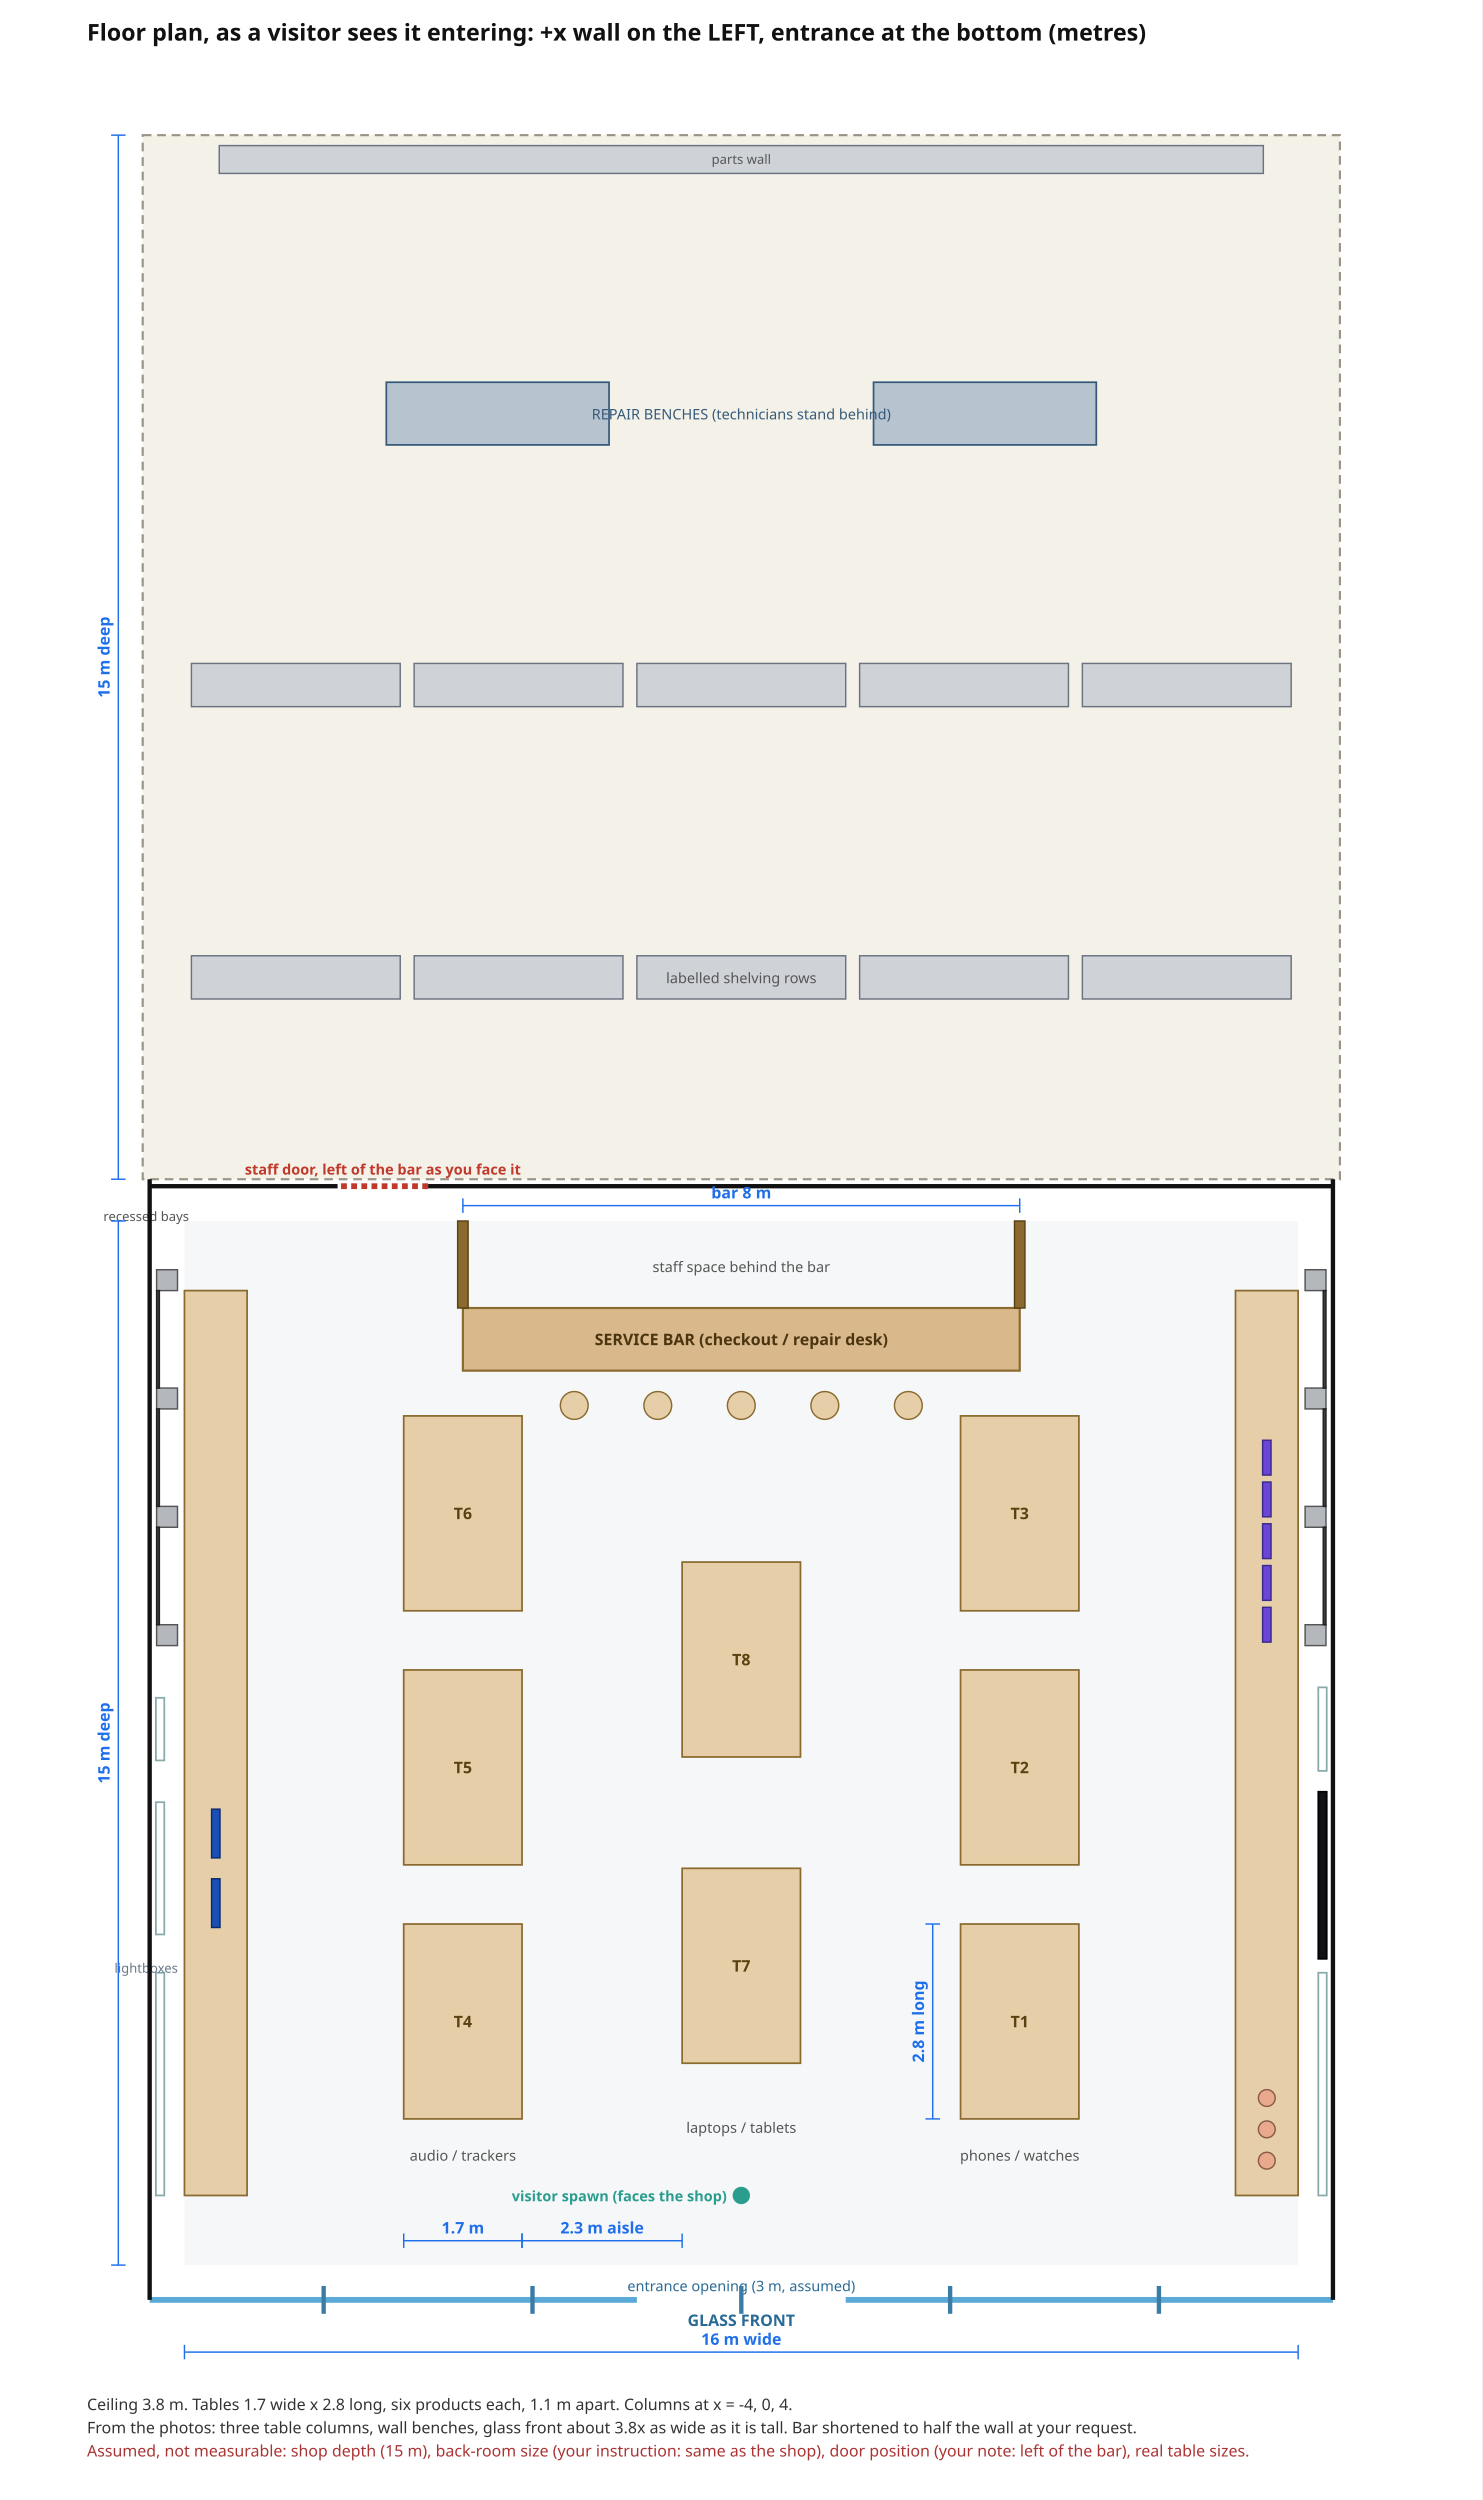
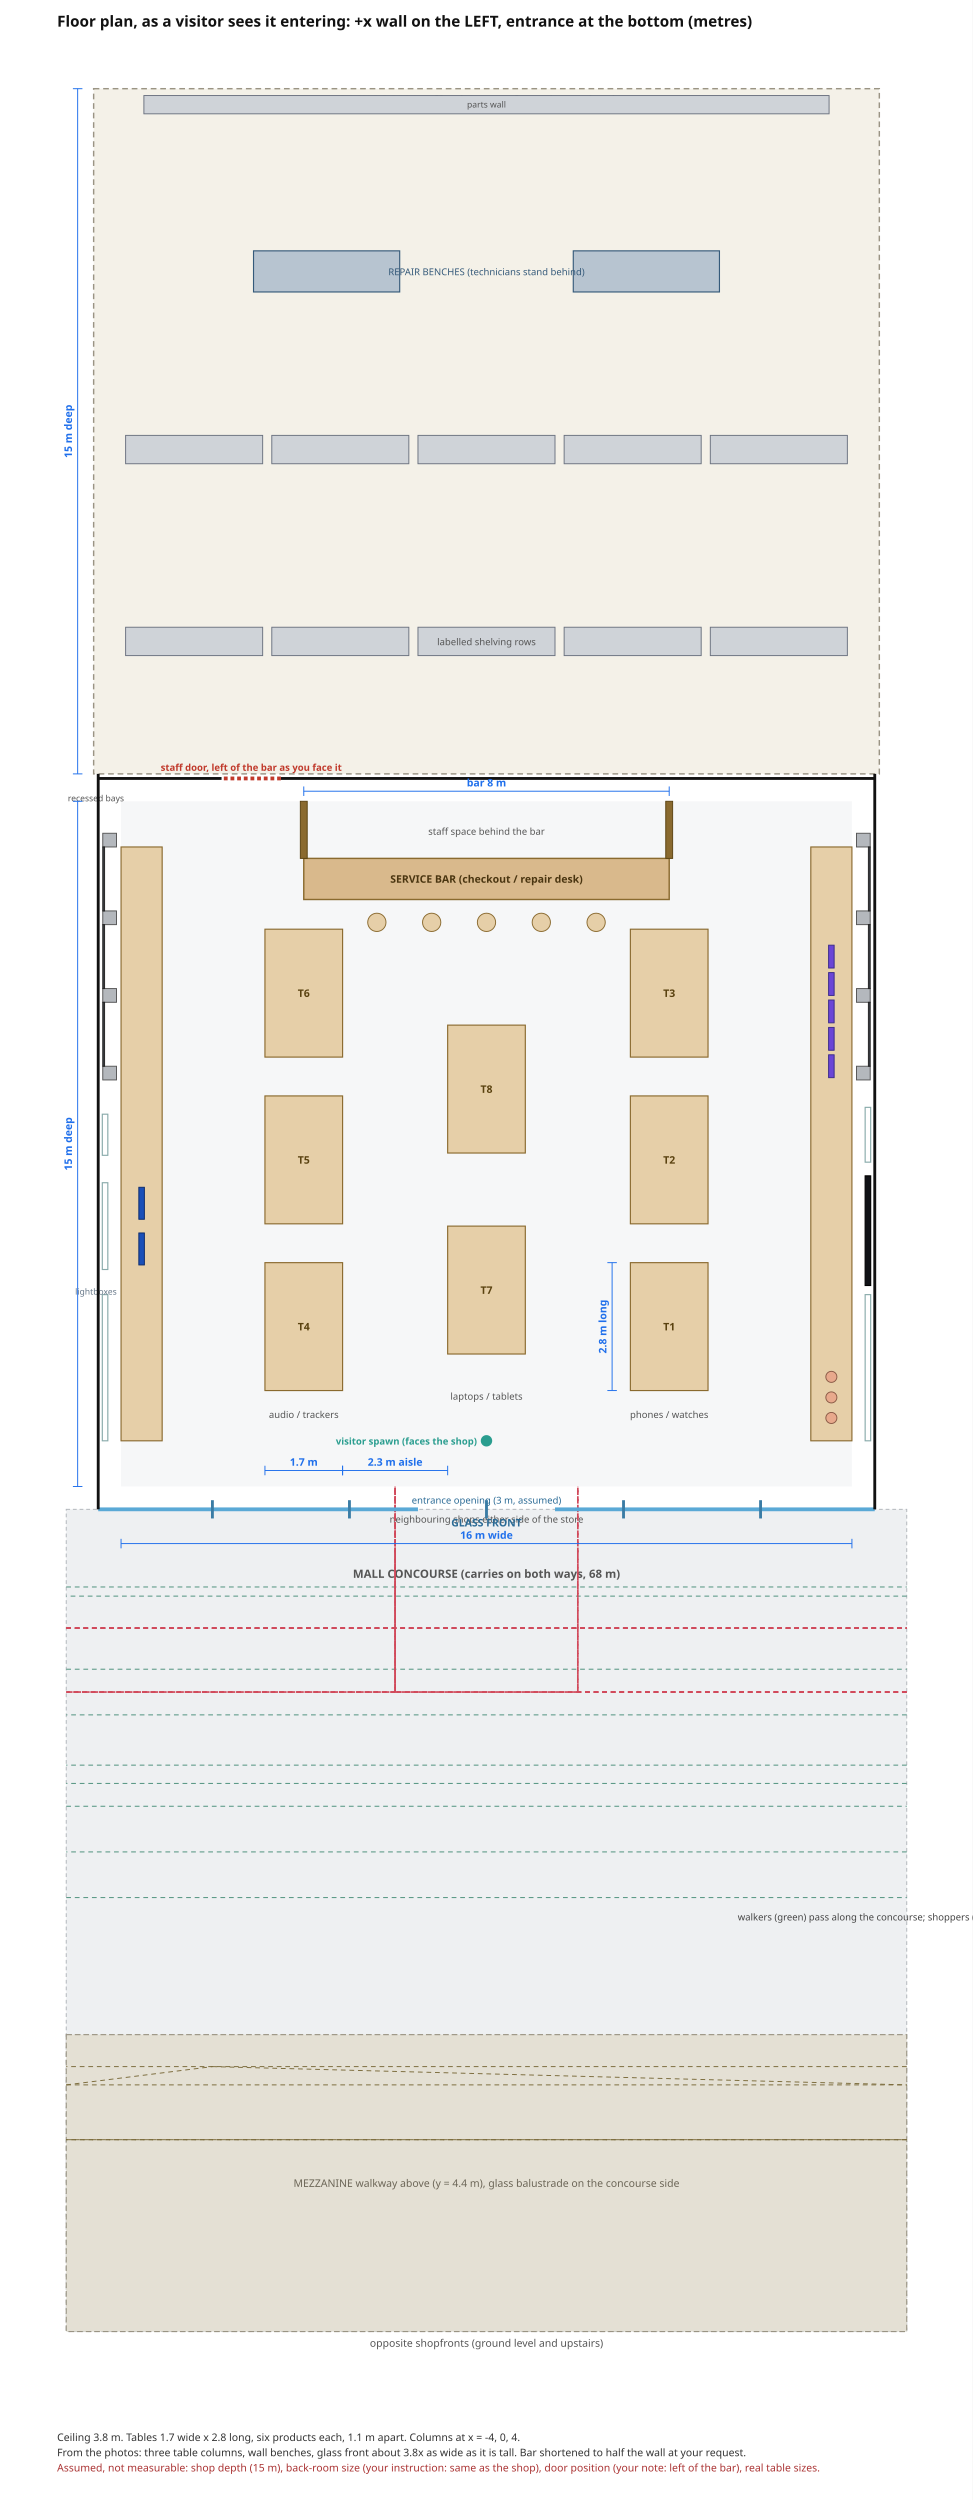
- <svg xmlns="http://www.w3.org/2000/svg" width="1022" height="1724" viewBox="0 0 1022 1724">
-   <rect width="1022" height="1724" fill="#ffffff" />
+ <svg xmlns="http://www.w3.org/2000/svg" width="1022" height="2627" viewBox="0 0 1022 2627">
+   <rect width="1022" height="2627" fill="#ffffff" />
  <text x="60.0" y="28.0" font-size="16" text-anchor="start" fill="#111" font-weight="700" font-family="system-ui, sans-serif">Floor plan, as a visitor sees it entering: +x wall on the LEFT, entrance at the bottom (metres)</text>
  <rect x="98.4" y="93.2" width="825.6" height="720.0" fill="#f4f1e8" stroke="#9a9484" stroke-width="1.5" stroke-dasharray="6 4" />
  <text x="511.2" y="109.2" font-size="12" text-anchor="middle" fill="#6b6556" font-weight="600" font-family="system-ui, sans-serif">BACK ROOM (staff only): same footprint as the shop</text>
  <rect x="746.4" y="659.1" width="144.0" height="29.8" fill="#cfd3d8" stroke="#6b7280" stroke-width="1" />
  <rect x="592.8" y="659.1" width="144.0" height="29.8" fill="#cfd3d8" stroke="#6b7280" stroke-width="1" />
  <rect x="439.2" y="659.1" width="144.0" height="29.8" fill="#cfd3d8" stroke="#6b7280" stroke-width="1" />
  <rect x="285.6" y="659.1" width="144.0" height="29.8" fill="#cfd3d8" stroke="#6b7280" stroke-width="1" />
  <rect x="132.0" y="659.1" width="144.0" height="29.8" fill="#cfd3d8" stroke="#6b7280" stroke-width="1" />
  <rect x="746.4" y="457.5" width="144.0" height="29.8" fill="#cfd3d8" stroke="#6b7280" stroke-width="1" />
  <rect x="592.8" y="457.5" width="144.0" height="29.8" fill="#cfd3d8" stroke="#6b7280" stroke-width="1" />
  <rect x="439.2" y="457.5" width="144.0" height="29.8" fill="#cfd3d8" stroke="#6b7280" stroke-width="1" />
  <rect x="285.6" y="457.5" width="144.0" height="29.8" fill="#cfd3d8" stroke="#6b7280" stroke-width="1" />
  <rect x="132.0" y="457.5" width="144.0" height="29.8" fill="#cfd3d8" stroke="#6b7280" stroke-width="1" />
  <text x="511.2" y="678.0" font-size="10" text-anchor="middle" fill="#555" font-weight="400" font-family="system-ui, sans-serif">labelled shelving rows</text>
  <rect x="602.4" y="263.6" width="153.6" height="43.2" fill="#b7c4d0" stroke="#355a7a" stroke-width="1.2" />
  <rect x="266.4" y="263.6" width="153.6" height="43.2" fill="#b7c4d0" stroke="#355a7a" stroke-width="1.2" />
  <text x="511.2" y="289.2" font-size="10" text-anchor="middle" fill="#355a7a" font-weight="400" font-family="system-ui, sans-serif">REPAIR BENCHES (technicians stand behind)</text>
  <rect x="151.2" y="100.4" width="720.0" height="19.2" fill="#cfd3d8" stroke="#6b7280" stroke-width="1" />
  <text x="511.2" y="113.0" font-size="9" text-anchor="middle" fill="#555" font-weight="400" font-family="system-ui, sans-serif">parts wall</text>
+   <rect x="69.6" y="1586.0" width="883.2" height="864.0" fill="#eef0f2" stroke="#b0b5ba" stroke-width="1" stroke-dasharray="4 3" />
+   <text x="511.2" y="1658.0" font-size="12" text-anchor="middle" fill="#555" font-weight="600" font-family="system-ui, sans-serif">MALL CONCOURSE (carries on both ways, 68 m)</text>
+   <rect x="69.6" y="2138.0" width="883.2" height="312.0" fill="#e4e0d4" stroke="#9a9484" stroke-width="1.2" stroke-dasharray="6 3" />
+   <text x="511.2" y="2298.0" font-size="11" text-anchor="middle" fill="#6b6556" font-weight="400" font-family="system-ui, sans-serif">MEZZANINE walkway above (y = 4.4 m), glass balustrade on the concourse side</text>
+   <text x="511.2" y="2466.0" font-size="11" text-anchor="middle" fill="#555" font-weight="400" font-family="system-ui, sans-serif">opposite shopfronts (ground level and upstairs)</text>
+   <text x="511.2" y="1600.0" font-size="10" text-anchor="middle" fill="#555" font-weight="400" font-family="system-ui, sans-serif">neighbouring shops either side of the store</text>
+   <line x1="952.8" y1="1802.0" x2="69.6" y2="1802.0" stroke="#4a8f7a" stroke-width="1" stroke-dasharray="5 4" />
+   <line x1="69.6" y1="1754.0" x2="952.8" y2="1754.0" stroke="#4a8f7a" stroke-width="1" stroke-dasharray="5 4" />
+   <line x1="69.6" y1="1710.8" x2="952.8" y2="1710.8" stroke="#4a8f7a" stroke-width="1" stroke-dasharray="5 4" />
+   <line x1="952.8" y1="1854.8" x2="69.6" y2="1854.8" stroke="#4a8f7a" stroke-width="1" stroke-dasharray="5 4" />
+   <line x1="952.8" y1="1946.0" x2="69.6" y2="1946.0" stroke="#4a8f7a" stroke-width="1" stroke-dasharray="5 4" />
+   <line x1="69.6" y1="1994.0" x2="952.8" y2="1994.0" stroke="#4a8f7a" stroke-width="1" stroke-dasharray="5 4" />
+   <line x1="952.8" y1="1677.2" x2="799.2" y2="1677.2" stroke="#4a8f7a" stroke-width="1" stroke-dasharray="5 4" />
+   <line x1="799.2" y1="1677.2" x2="223.2" y2="1677.2" stroke="#4a8f7a" stroke-width="1" stroke-dasharray="5 4" />
+   <line x1="223.2" y1="1677.2" x2="69.6" y2="1677.2" stroke="#4a8f7a" stroke-width="1" stroke-dasharray="5 4" />
+   <line x1="69.6" y1="1898.0" x2="952.8" y2="1898.0" stroke="#4a8f7a" stroke-width="1" stroke-dasharray="5 4" />
+   <line x1="69.6" y1="1667.6" x2="952.8" y2="1667.6" stroke="#4a8f7a" stroke-width="1" stroke-dasharray="5 4" />
+   <line x1="952.8" y1="1874.0" x2="69.6" y2="1874.0" stroke="#4a8f7a" stroke-width="1" stroke-dasharray="5 4" />
+   <line x1="952.8" y1="1778.0" x2="415.2" y2="1778.0" stroke="#d1495b" stroke-width="1.8" stroke-dasharray="5 4" />
+   <line x1="415.2" y1="1778.0" x2="415.2" y2="1634.0" stroke="#d1495b" stroke-width="1.8" stroke-dasharray="5 4" />
+   <line x1="415.2" y1="1634.0" x2="415.2" y2="1509.2" stroke="#d1495b" stroke-width="1.8" stroke-dasharray="5 4" />
+   <line x1="415.2" y1="1509.2" x2="415.2" y2="1346.0" stroke="#d1495b" stroke-width="1.8" stroke-dasharray="5 4" />
+   <line x1="415.2" y1="1346.0" x2="415.2" y2="1154.0" stroke="#d1495b" stroke-width="1.8" stroke-dasharray="5 4" />
+   <line x1="415.2" y1="1154.0" x2="415.2" y2="1509.2" stroke="#d1495b" stroke-width="1.8" stroke-dasharray="5 4" />
+   <line x1="415.2" y1="1509.2" x2="415.2" y2="1634.0" stroke="#d1495b" stroke-width="1.8" stroke-dasharray="5 4" />
+   <line x1="415.2" y1="1634.0" x2="415.2" y2="1778.0" stroke="#d1495b" stroke-width="1.8" stroke-dasharray="5 4" />
+   <line x1="415.2" y1="1778.0" x2="69.6" y2="1778.0" stroke="#d1495b" stroke-width="1.8" stroke-dasharray="5 4" />
+   <line x1="69.6" y1="1710.8" x2="952.8" y2="1710.8" stroke="#d1495b" stroke-width="1.8" stroke-dasharray="5 4" />
+   <line x1="952.8" y1="1778.0" x2="607.2" y2="1778.0" stroke="#d1495b" stroke-width="1.8" stroke-dasharray="5 4" />
+   <line x1="607.2" y1="1778.0" x2="607.2" y2="1634.0" stroke="#d1495b" stroke-width="1.8" stroke-dasharray="5 4" />
+   <line x1="607.2" y1="1634.0" x2="607.2" y2="1509.2" stroke="#d1495b" stroke-width="1.8" stroke-dasharray="5 4" />
+   <line x1="607.2" y1="1509.2" x2="607.2" y2="1307.6" stroke="#d1495b" stroke-width="1.8" stroke-dasharray="5 4" />
+   <line x1="607.2" y1="1307.6" x2="607.2" y2="1086.8" stroke="#d1495b" stroke-width="1.8" stroke-dasharray="5 4" />
+   <line x1="607.2" y1="1086.8" x2="607.2" y2="1509.2" stroke="#d1495b" stroke-width="1.8" stroke-dasharray="5 4" />
+   <line x1="607.2" y1="1509.2" x2="607.2" y2="1634.0" stroke="#d1495b" stroke-width="1.8" stroke-dasharray="5 4" />
+   <line x1="607.2" y1="1634.0" x2="607.2" y2="1778.0" stroke="#d1495b" stroke-width="1.8" stroke-dasharray="5 4" />
+   <line x1="607.2" y1="1778.0" x2="69.6" y2="1778.0" stroke="#d1495b" stroke-width="1.8" stroke-dasharray="5 4" />
+   <line x1="69.6" y1="1710.8" x2="952.8" y2="1710.8" stroke="#d1495b" stroke-width="1.8" stroke-dasharray="5 4" />
+   <line x1="952.8" y1="1778.0" x2="415.2" y2="1778.0" stroke="#d1495b" stroke-width="1.8" stroke-dasharray="5 4" />
+   <line x1="415.2" y1="1778.0" x2="415.2" y2="1634.0" stroke="#d1495b" stroke-width="1.8" stroke-dasharray="5 4" />
+   <line x1="415.2" y1="1634.0" x2="415.2" y2="1509.2" stroke="#d1495b" stroke-width="1.8" stroke-dasharray="5 4" />
+   <line x1="415.2" y1="1509.2" x2="223.2" y2="1499.6" stroke="#d1495b" stroke-width="1.8" stroke-dasharray="5 4" />
+   <line x1="223.2" y1="1499.6" x2="223.2" y2="1250.0" stroke="#d1495b" stroke-width="1.8" stroke-dasharray="5 4" />
+   <line x1="223.2" y1="1250.0" x2="223.2" y2="1058.0" stroke="#d1495b" stroke-width="1.8" stroke-dasharray="5 4" />
+   <line x1="223.2" y1="1058.0" x2="223.2" y2="1499.6" stroke="#d1495b" stroke-width="1.8" stroke-dasharray="5 4" />
+   <line x1="223.2" y1="1499.6" x2="415.2" y2="1509.2" stroke="#d1495b" stroke-width="1.8" stroke-dasharray="5 4" />
+   <line x1="415.2" y1="1509.2" x2="415.2" y2="1634.0" stroke="#d1495b" stroke-width="1.8" stroke-dasharray="5 4" />
+   <line x1="415.2" y1="1634.0" x2="415.2" y2="1778.0" stroke="#d1495b" stroke-width="1.8" stroke-dasharray="5 4" />
+   <line x1="415.2" y1="1778.0" x2="69.6" y2="1778.0" stroke="#d1495b" stroke-width="1.8" stroke-dasharray="5 4" />
+   <line x1="69.6" y1="1710.8" x2="952.8" y2="1710.8" stroke="#d1495b" stroke-width="1.8" stroke-dasharray="5 4" />
+   <line x1="952.8" y1="2248.4" x2="69.6" y2="2248.4" stroke="#7a6a3a" stroke-width="1" stroke-dasharray="5 4" />
+   <line x1="69.6" y1="2190.8" x2="952.8" y2="2190.8" stroke="#7a6a3a" stroke-width="1" stroke-dasharray="5 4" />
+   <line x1="69.6" y1="2190.8" x2="223.2" y2="2171.6" stroke="#7a6a3a" stroke-width="1" stroke-dasharray="5 4" />
+   <line x1="223.2" y1="2171.6" x2="952.8" y2="2190.8" stroke="#7a6a3a" stroke-width="1" stroke-dasharray="5 4" />
+   <line x1="952.8" y1="2248.4" x2="69.6" y2="2248.4" stroke="#7a6a3a" stroke-width="1" stroke-dasharray="5 4" />
+   <line x1="952.8" y1="2171.6" x2="69.6" y2="2171.6" stroke="#7a6a3a" stroke-width="1" stroke-dasharray="5 4" />
+   <line x1="69.6" y1="2248.4" x2="952.8" y2="2248.4" stroke="#7a6a3a" stroke-width="1" stroke-dasharray="5 4" />
+   <text x="775.2" y="2018.0" font-size="10" text-anchor="start" fill="#444" font-weight="400" font-family="system-ui, sans-serif">walkers (green) pass along the concourse; shoppers (red) come in through the opening and out again; upstairs (olive)</text>
  <rect x="127.2" y="842.0" width="768.0" height="720.0" fill="#f6f7f8" stroke="none" stroke-width="0" />
  <rect x="852.0" y="890.0" width="43.2" height="624.0" fill="#e6cfa8" stroke="#8a6a2f" stroke-width="1.2" />
  <rect x="127.2" y="890.0" width="43.2" height="624.0" fill="#e6cfa8" stroke="#8a6a2f" stroke-width="1.2" />
  <rect x="909.1" y="1360.4" width="5.8" height="153.6" fill="#ffffff" stroke="#8aa" stroke-width="1.2" />
  <rect x="909.1" y="1235.6" width="5.8" height="115.2" fill="#101216" stroke="#000" stroke-width="1.2" />
  <rect x="909.1" y="1163.6" width="5.8" height="57.6" fill="#ffffff" stroke="#8aa" stroke-width="1.2" />
  <rect x="870.7" y="1108.4" width="5.8" height="24.0" fill="#6b45d6" stroke="#3a2a8a" stroke-width="1" />
  <rect x="870.7" y="1079.6" width="5.8" height="24.0" fill="#6b45d6" stroke="#3a2a8a" stroke-width="1" />
  <rect x="870.7" y="1050.8" width="5.8" height="24.0" fill="#6b45d6" stroke="#3a2a8a" stroke-width="1" />
  <rect x="870.7" y="1022.0" width="5.8" height="24.0" fill="#6b45d6" stroke="#3a2a8a" stroke-width="1" />
  <rect x="870.7" y="993.2" width="5.8" height="24.0" fill="#6b45d6" stroke="#3a2a8a" stroke-width="1" />
  <circle cx="873.6" cy="1490.0" r="5.8" fill="#e8a98c" stroke="#8a5a46" />
  <circle cx="873.6" cy="1468.4" r="5.8" fill="#e8a98c" stroke="#8a5a46" />
  <circle cx="873.6" cy="1446.8" r="5.8" fill="#e8a98c" stroke="#8a5a46" />
  <rect x="900.0" y="1120.4" width="14.4" height="14.4" fill="#b4b8bd" stroke="#555" stroke-width="1" />
  <rect x="900.0" y="1038.8" width="14.4" height="14.4" fill="#b4b8bd" stroke="#555" stroke-width="1" />
  <rect x="900.0" y="957.2" width="14.4" height="14.4" fill="#b4b8bd" stroke="#555" stroke-width="1" />
  <rect x="900.0" y="875.6" width="14.4" height="14.4" fill="#b4b8bd" stroke="#555" stroke-width="1" />
  <rect x="912.5" y="1053.2" width="1.9" height="67.2" fill="#3b3f45" stroke="#222" stroke-width="1" />
  <rect x="912.5" y="971.6" width="1.9" height="67.2" fill="#3b3f45" stroke="#222" stroke-width="1" />
  <rect x="912.5" y="890.0" width="1.9" height="67.2" fill="#3b3f45" stroke="#222" stroke-width="1" />
  <rect x="107.5" y="1360.4" width="5.8" height="153.6" fill="#ffffff" stroke="#8aa" stroke-width="1.2" />
  <rect x="107.5" y="1242.8" width="5.8" height="91.2" fill="#ffffff" stroke="#8aa" stroke-width="1.2" />
  <rect x="107.5" y="1170.8" width="5.8" height="43.2" fill="#ffffff" stroke="#8aa" stroke-width="1.2" />
  <rect x="145.9" y="1295.6" width="5.8" height="33.6" fill="#1a4fb8" stroke="#0b2a6b" stroke-width="1" />
  <rect x="145.9" y="1247.6" width="5.8" height="33.6" fill="#1a4fb8" stroke="#0b2a6b" stroke-width="1" />
  <rect x="108.0" y="1120.4" width="14.4" height="14.4" fill="#b4b8bd" stroke="#555" stroke-width="1" />
  <rect x="108.0" y="1038.8" width="14.4" height="14.4" fill="#b4b8bd" stroke="#555" stroke-width="1" />
  <rect x="108.0" y="957.2" width="14.4" height="14.4" fill="#b4b8bd" stroke="#555" stroke-width="1" />
  <rect x="108.0" y="875.6" width="14.4" height="14.4" fill="#b4b8bd" stroke="#555" stroke-width="1" />
  <rect x="108.0" y="1053.2" width="1.9" height="67.2" fill="#3b3f45" stroke="#222" stroke-width="1" />
  <rect x="108.0" y="971.6" width="1.9" height="67.2" fill="#3b3f45" stroke="#222" stroke-width="1" />
  <rect x="108.0" y="890.0" width="1.9" height="67.2" fill="#3b3f45" stroke="#222" stroke-width="1" />
  <text x="100.8" y="1360.4" font-size="9" text-anchor="middle" fill="#678" font-weight="400" font-family="system-ui, sans-serif">lightboxes</text>
  <text x="100.8" y="842.0" font-size="9" text-anchor="middle" fill="#555" font-weight="400" font-family="system-ui, sans-serif">recessed bays</text>
  <rect x="662.4" y="1326.8" width="81.6" height="134.4" fill="#e6cfa8" stroke="#8a6a2f" stroke-width="1.2" />
  <text x="703.2" y="1398.0" font-size="11" text-anchor="middle" fill="#5a4210" font-weight="700" font-family="system-ui, sans-serif">T1</text>
  <rect x="662.4" y="1151.6" width="81.6" height="134.4" fill="#e6cfa8" stroke="#8a6a2f" stroke-width="1.2" />
  <text x="703.2" y="1222.8" font-size="11" text-anchor="middle" fill="#5a4210" font-weight="700" font-family="system-ui, sans-serif">T2</text>
  <rect x="662.4" y="976.4" width="81.6" height="134.4" fill="#e6cfa8" stroke="#8a6a2f" stroke-width="1.2" />
  <text x="703.2" y="1047.6" font-size="11" text-anchor="middle" fill="#5a4210" font-weight="700" font-family="system-ui, sans-serif">T3</text>
  <rect x="278.4" y="1326.8" width="81.6" height="134.4" fill="#e6cfa8" stroke="#8a6a2f" stroke-width="1.2" />
  <text x="319.2" y="1398.0" font-size="11" text-anchor="middle" fill="#5a4210" font-weight="700" font-family="system-ui, sans-serif">T4</text>
  <rect x="278.4" y="1151.6" width="81.6" height="134.4" fill="#e6cfa8" stroke="#8a6a2f" stroke-width="1.2" />
  <text x="319.2" y="1222.8" font-size="11" text-anchor="middle" fill="#5a4210" font-weight="700" font-family="system-ui, sans-serif">T5</text>
  <rect x="278.4" y="976.4" width="81.6" height="134.4" fill="#e6cfa8" stroke="#8a6a2f" stroke-width="1.2" />
  <text x="319.2" y="1047.6" font-size="11" text-anchor="middle" fill="#5a4210" font-weight="700" font-family="system-ui, sans-serif">T6</text>
  <rect x="470.4" y="1288.4" width="81.6" height="134.4" fill="#e6cfa8" stroke="#8a6a2f" stroke-width="1.2" />
  <text x="511.2" y="1359.6" font-size="11" text-anchor="middle" fill="#5a4210" font-weight="700" font-family="system-ui, sans-serif">T7</text>
  <rect x="470.4" y="1077.2" width="81.6" height="134.4" fill="#e6cfa8" stroke="#8a6a2f" stroke-width="1.2" />
  <text x="511.2" y="1148.4" font-size="11" text-anchor="middle" fill="#5a4210" font-weight="700" font-family="system-ui, sans-serif">T8</text>
  <text x="703.2" y="1490.0" font-size="10" text-anchor="middle" fill="#555" font-weight="400" font-family="system-ui, sans-serif">phones / watches</text>
  <text x="511.2" y="1470.8" font-size="10" text-anchor="middle" fill="#555" font-weight="400" font-family="system-ui, sans-serif">laptops / tablets</text>
  <text x="319.2" y="1490.0" font-size="10" text-anchor="middle" fill="#555" font-weight="400" font-family="system-ui, sans-serif">audio / trackers</text>
  <rect x="319.2" y="902.0" width="384.0" height="43.2" fill="#d9b98c" stroke="#8a6a2f" stroke-width="1.5" />
  <text x="511.2" y="927.6" font-size="11" text-anchor="middle" fill="#4a3510" font-weight="700" font-family="system-ui, sans-serif">SERVICE BAR (checkout / repair desk)</text>
  <circle cx="626.4" cy="969.2" r="9.6" fill="#e6cfa8" stroke="#8a6a2f" />
  <circle cx="568.8" cy="969.2" r="9.6" fill="#e6cfa8" stroke="#8a6a2f" />
  <circle cx="511.2" cy="969.2" r="9.6" fill="#e6cfa8" stroke="#8a6a2f" />
  <circle cx="453.6" cy="969.2" r="9.6" fill="#e6cfa8" stroke="#8a6a2f" />
  <circle cx="396.0" cy="969.2" r="9.6" fill="#e6cfa8" stroke="#8a6a2f" />
  <rect x="699.6" y="842.0" width="7.2" height="60.0" fill="#8a6a2f" stroke="#5a4210" stroke-width="1" />
  <rect x="315.6" y="842.0" width="7.2" height="60.0" fill="#8a6a2f" stroke="#5a4210" stroke-width="1" />
  <text x="511.2" y="877.2" font-size="10" text-anchor="middle" fill="#555" font-weight="400" font-family="system-ui, sans-serif">staff space behind the bar</text>
  <line x1="103.2" y1="1586.0" x2="439.2" y2="1586.0" stroke="#5aa9d6" stroke-width="4" />
  <line x1="583.2" y1="1586.0" x2="919.2" y2="1586.0" stroke="#5aa9d6" stroke-width="4" />
  <text x="511.2" y="1580.0" font-size="10" text-anchor="middle" fill="#2a6a95" font-weight="400" font-family="system-ui, sans-serif">entrance opening (3 m, assumed)</text>
  <line x1="799.2" y1="1595.6" x2="799.2" y2="1576.4" stroke="#3a7ca5" stroke-width="3" />
  <line x1="655.2" y1="1595.6" x2="655.2" y2="1576.4" stroke="#3a7ca5" stroke-width="3" />
  <line x1="511.2" y1="1595.6" x2="511.2" y2="1576.4" stroke="#3a7ca5" stroke-width="3" />
  <line x1="367.2" y1="1595.6" x2="367.2" y2="1576.4" stroke="#3a7ca5" stroke-width="3" />
  <line x1="223.2" y1="1595.6" x2="223.2" y2="1576.4" stroke="#3a7ca5" stroke-width="3" />
  <text x="511.2" y="1604.0" font-size="11" text-anchor="middle" fill="#2a6a95" font-weight="700" font-family="system-ui, sans-serif">GLASS FRONT</text>
  <line x1="919.2" y1="1586.0" x2="919.2" y2="813.2" stroke="#111" stroke-width="3" />
  <line x1="103.2" y1="1586.0" x2="103.2" y2="813.2" stroke="#111" stroke-width="3" />
  <line x1="919.2" y1="818.0" x2="295.2" y2="818.0" stroke="#111" stroke-width="3" />
  <line x1="232.8" y1="818.0" x2="103.2" y2="818.0" stroke="#111" stroke-width="3" />
  <line x1="295.2" y1="818.0" x2="232.8" y2="818.0" stroke="#c0392b" stroke-width="4" stroke-dasharray="4 3" />
  <text x="264.0" y="810.0" font-size="10" text-anchor="middle" fill="#c0392b" font-weight="700" font-family="system-ui, sans-serif">staff door, left of the bar as you face it</text>
  <circle cx="511.2" cy="1514.0" r="6.0" fill="#2a9d8f" stroke="none" />
  <text x="501.2" y="1518.0" font-size="10" text-anchor="end" fill="#2a9d8f" font-weight="600" font-family="system-ui, sans-serif">visitor spawn (faces the shop)</text>
  <line x1="127.2" y1="1622.0" x2="895.2" y2="1622.0" stroke="#1f6feb" stroke-width="1" />
  <line x1="127.2" y1="1617.0" x2="127.2" y2="1627.0" stroke="#1f6feb" stroke-width="1" />
  <line x1="895.2" y1="1617.0" x2="895.2" y2="1627.0" stroke="#1f6feb" stroke-width="1" />
  <text x="511.2" y="1617.0" font-size="11" text-anchor="middle" fill="#1f6feb" font-weight="600" font-family="system-ui, sans-serif">16 m wide</text>
  <line x1="81.6" y1="842.0" x2="81.6" y2="1562.0" stroke="#1f6feb" stroke-width="1" />
  <line x1="76.6" y1="842.0" x2="86.6" y2="842.0" stroke="#1f6feb" stroke-width="1" />
  <line x1="76.6" y1="1562.0" x2="86.6" y2="1562.0" stroke="#1f6feb" stroke-width="1" />
  <text transform="translate(75.6 1202.0) rotate(-90)" font-size="11" text-anchor="middle" fill="#1f6feb" font-weight="600" font-family="system-ui, sans-serif">15 m deep</text>
  <line x1="81.6" y1="93.2" x2="81.6" y2="813.2" stroke="#1f6feb" stroke-width="1" />
  <line x1="76.6" y1="93.2" x2="86.6" y2="93.2" stroke="#1f6feb" stroke-width="1" />
  <line x1="76.6" y1="813.2" x2="86.6" y2="813.2" stroke="#1f6feb" stroke-width="1" />
  <text transform="translate(75.6 453.2) rotate(-90)" font-size="11" text-anchor="middle" fill="#1f6feb" font-weight="600" font-family="system-ui, sans-serif">15 m deep</text>
  <line x1="278.4" y1="1545.2" x2="360.0" y2="1545.2" stroke="#1f6feb" stroke-width="1" />
  <line x1="278.4" y1="1540.2" x2="278.4" y2="1550.2" stroke="#1f6feb" stroke-width="1" />
  <line x1="360.0" y1="1540.2" x2="360.0" y2="1550.2" stroke="#1f6feb" stroke-width="1" />
  <text x="319.2" y="1540.2" font-size="11" text-anchor="middle" fill="#1f6feb" font-weight="600" font-family="system-ui, sans-serif">1.7 m</text>
  <line x1="360.0" y1="1545.2" x2="470.4" y2="1545.2" stroke="#1f6feb" stroke-width="1" />
  <line x1="360.0" y1="1540.2" x2="360.0" y2="1550.2" stroke="#1f6feb" stroke-width="1" />
  <line x1="470.4" y1="1540.2" x2="470.4" y2="1550.2" stroke="#1f6feb" stroke-width="1" />
  <text x="415.2" y="1540.2" font-size="11" text-anchor="middle" fill="#1f6feb" font-weight="600" font-family="system-ui, sans-serif">2.3 m aisle</text>
  <line x1="319.2" y1="831.4" x2="703.2" y2="831.4" stroke="#1f6feb" stroke-width="1" />
  <line x1="319.2" y1="826.4" x2="319.2" y2="836.4" stroke="#1f6feb" stroke-width="1" />
  <line x1="703.2" y1="826.4" x2="703.2" y2="836.4" stroke="#1f6feb" stroke-width="1" />
  <text x="511.2" y="826.4" font-size="11" text-anchor="middle" fill="#1f6feb" font-weight="600" font-family="system-ui, sans-serif">bar 8 m</text>
  <line x1="643.2" y1="1326.8" x2="643.2" y2="1461.2" stroke="#1f6feb" stroke-width="1" />
  <line x1="638.2" y1="1326.8" x2="648.2" y2="1326.8" stroke="#1f6feb" stroke-width="1" />
  <line x1="638.2" y1="1461.2" x2="648.2" y2="1461.2" stroke="#1f6feb" stroke-width="1" />
  <text transform="translate(637.2 1394.0) rotate(-90)" font-size="11" text-anchor="middle" fill="#1f6feb" font-weight="600" font-family="system-ui, sans-serif">2.8 m long</text>
-   <text x="60.0" y="1662.0" font-size="11" text-anchor="start" fill="#333" font-weight="400" font-family="system-ui, sans-serif">Ceiling 3.8 m. Tables 1.7 wide x 2.8 long, six products each, 1.1 m apart. Columns at x = -4, 0, 4.</text>
-   <text x="60.0" y="1678.0" font-size="11" text-anchor="start" fill="#333" font-weight="400" font-family="system-ui, sans-serif">From the photos: three table columns, wall benches, glass front about 3.8x as wide as it is tall. Bar shortened to half the wall at your request.</text>
-   <text x="60.0" y="1694.0" font-size="11" text-anchor="start" fill="#a33" font-weight="400" font-family="system-ui, sans-serif">Assumed, not measurable: shop depth (15 m), back-room size (your instruction: same as the shop), door position (your note: left of the bar), real table sizes.</text>
+   <text x="60.0" y="2565.0" font-size="11" text-anchor="start" fill="#333" font-weight="400" font-family="system-ui, sans-serif">Ceiling 3.8 m. Tables 1.7 wide x 2.8 long, six products each, 1.1 m apart. Columns at x = -4, 0, 4.</text>
+   <text x="60.0" y="2581.0" font-size="11" text-anchor="start" fill="#333" font-weight="400" font-family="system-ui, sans-serif">From the photos: three table columns, wall benches, glass front about 3.8x as wide as it is tall. Bar shortened to half the wall at your request.</text>
+   <text x="60.0" y="2597.0" font-size="11" text-anchor="start" fill="#a33" font-weight="400" font-family="system-ui, sans-serif">Assumed, not measurable: shop depth (15 m), back-room size (your instruction: same as the shop), door position (your note: left of the bar), real table sizes.</text>
</svg>
